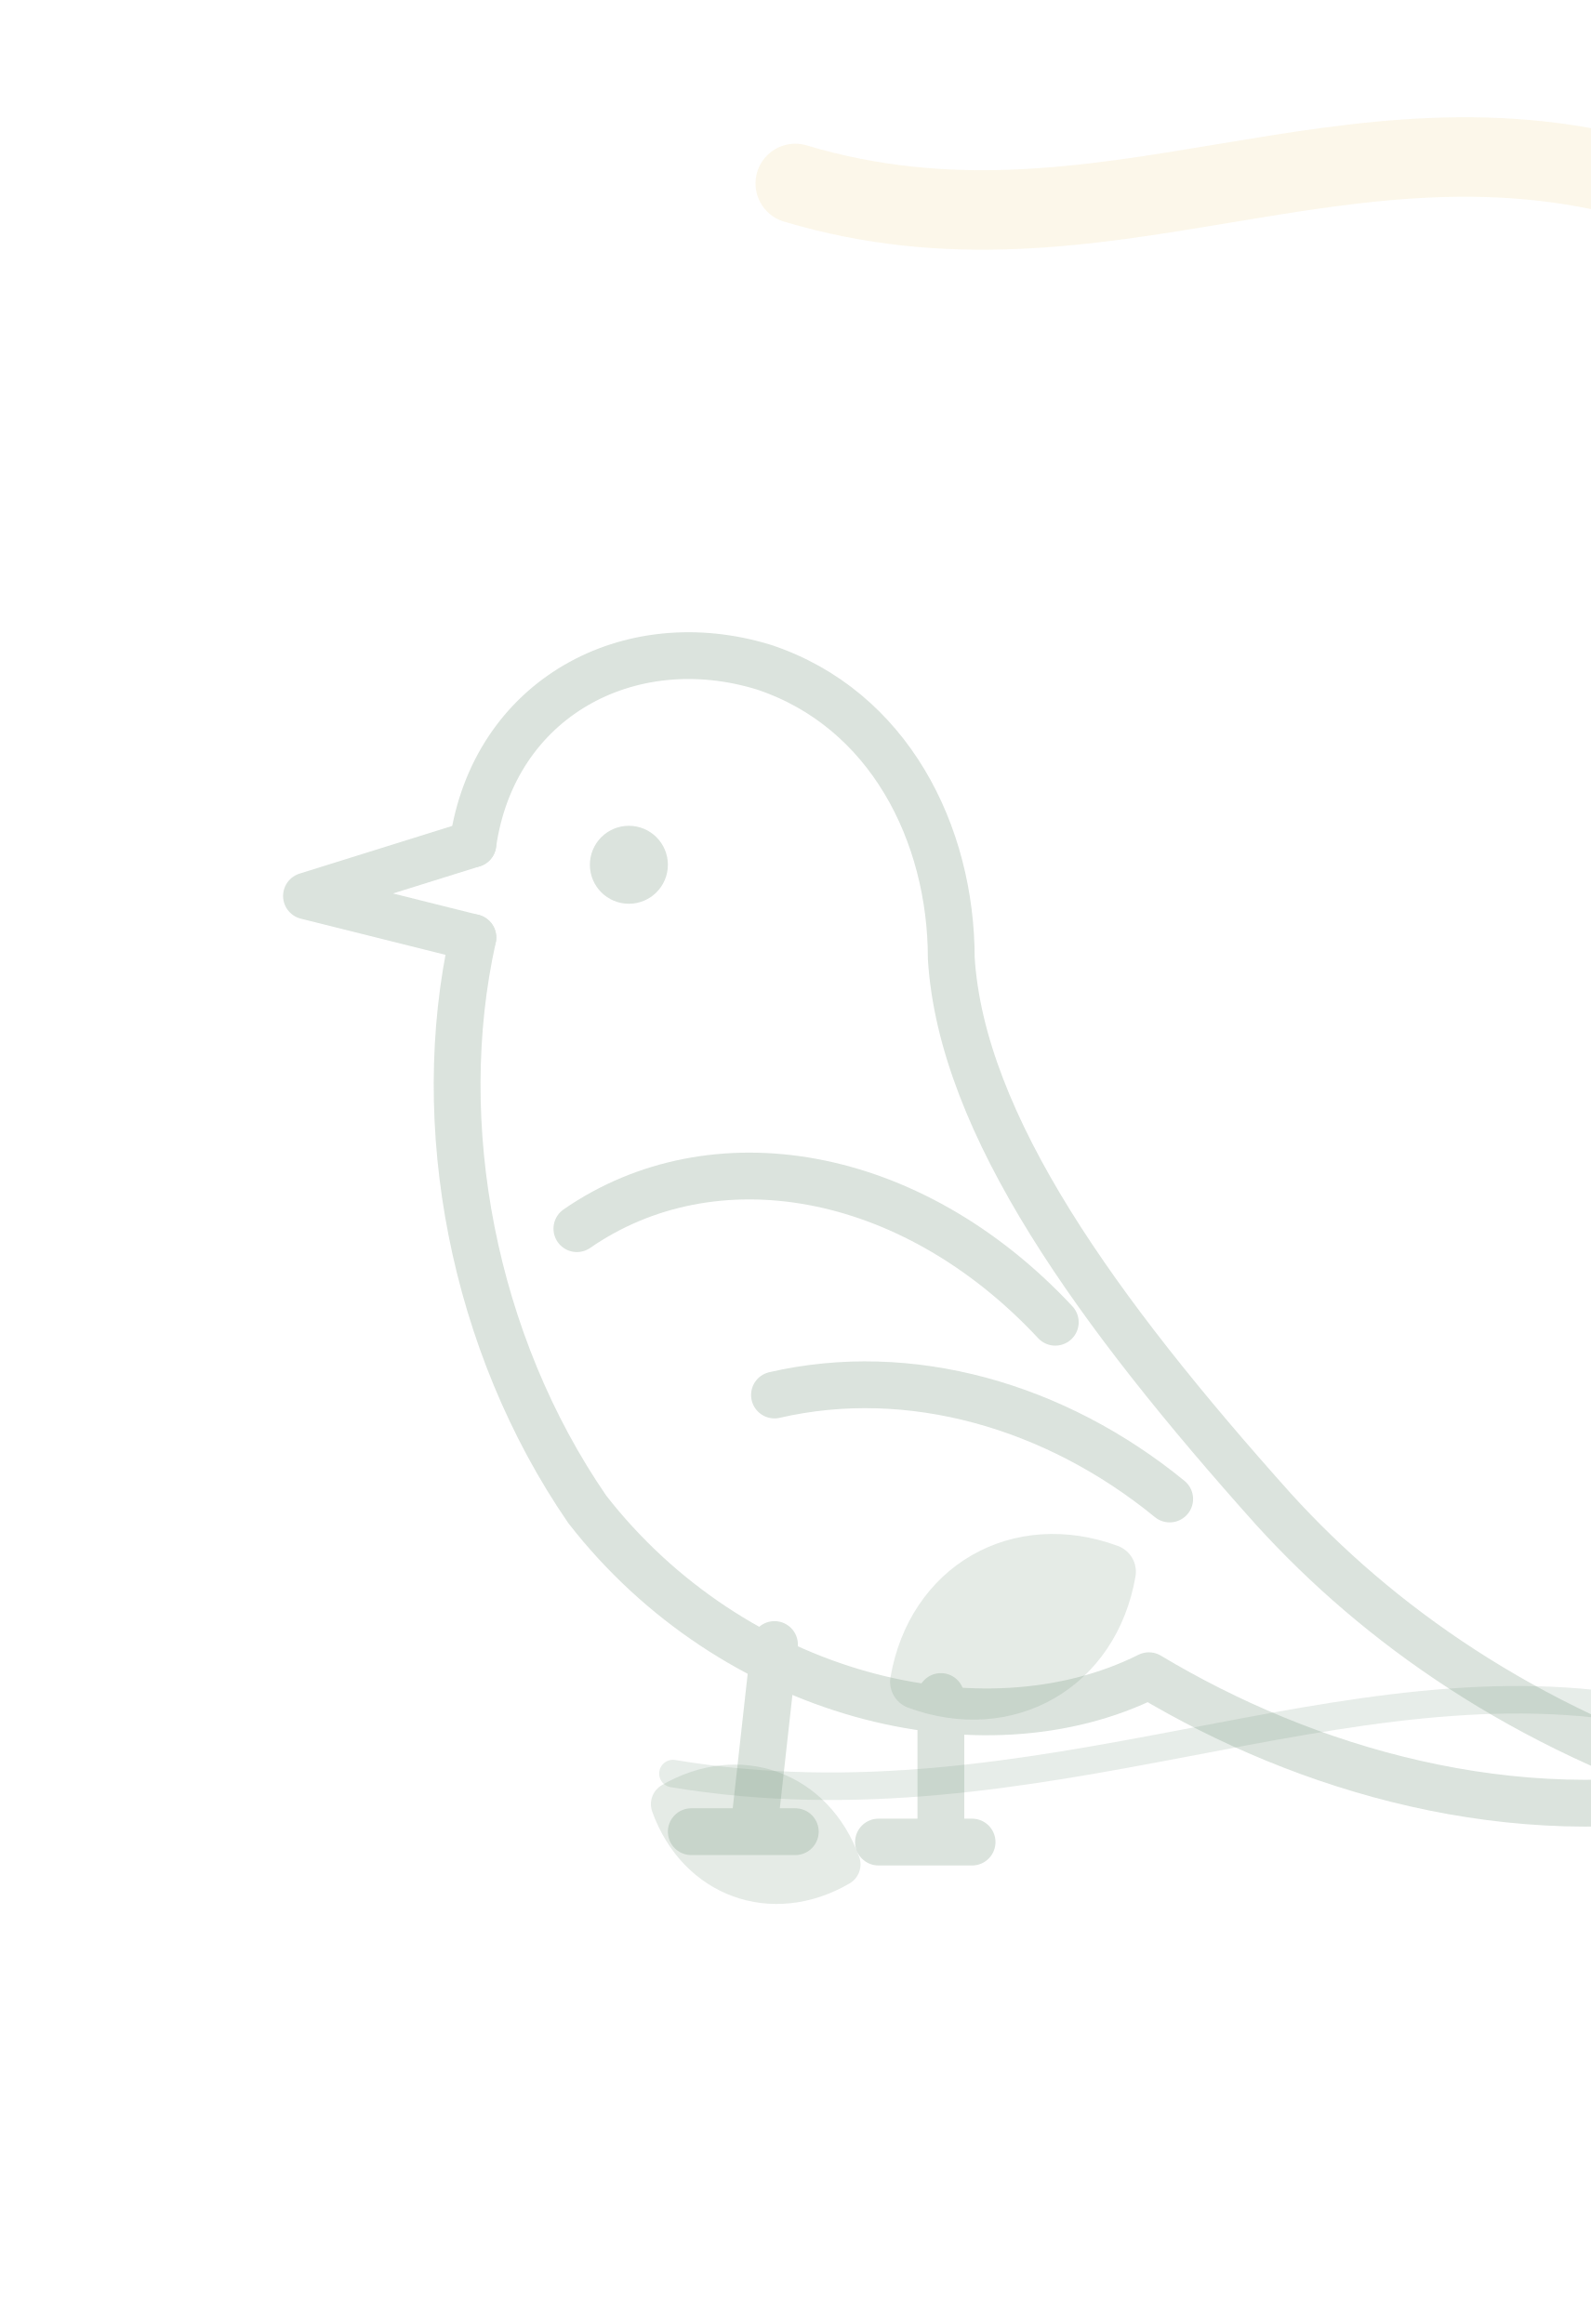
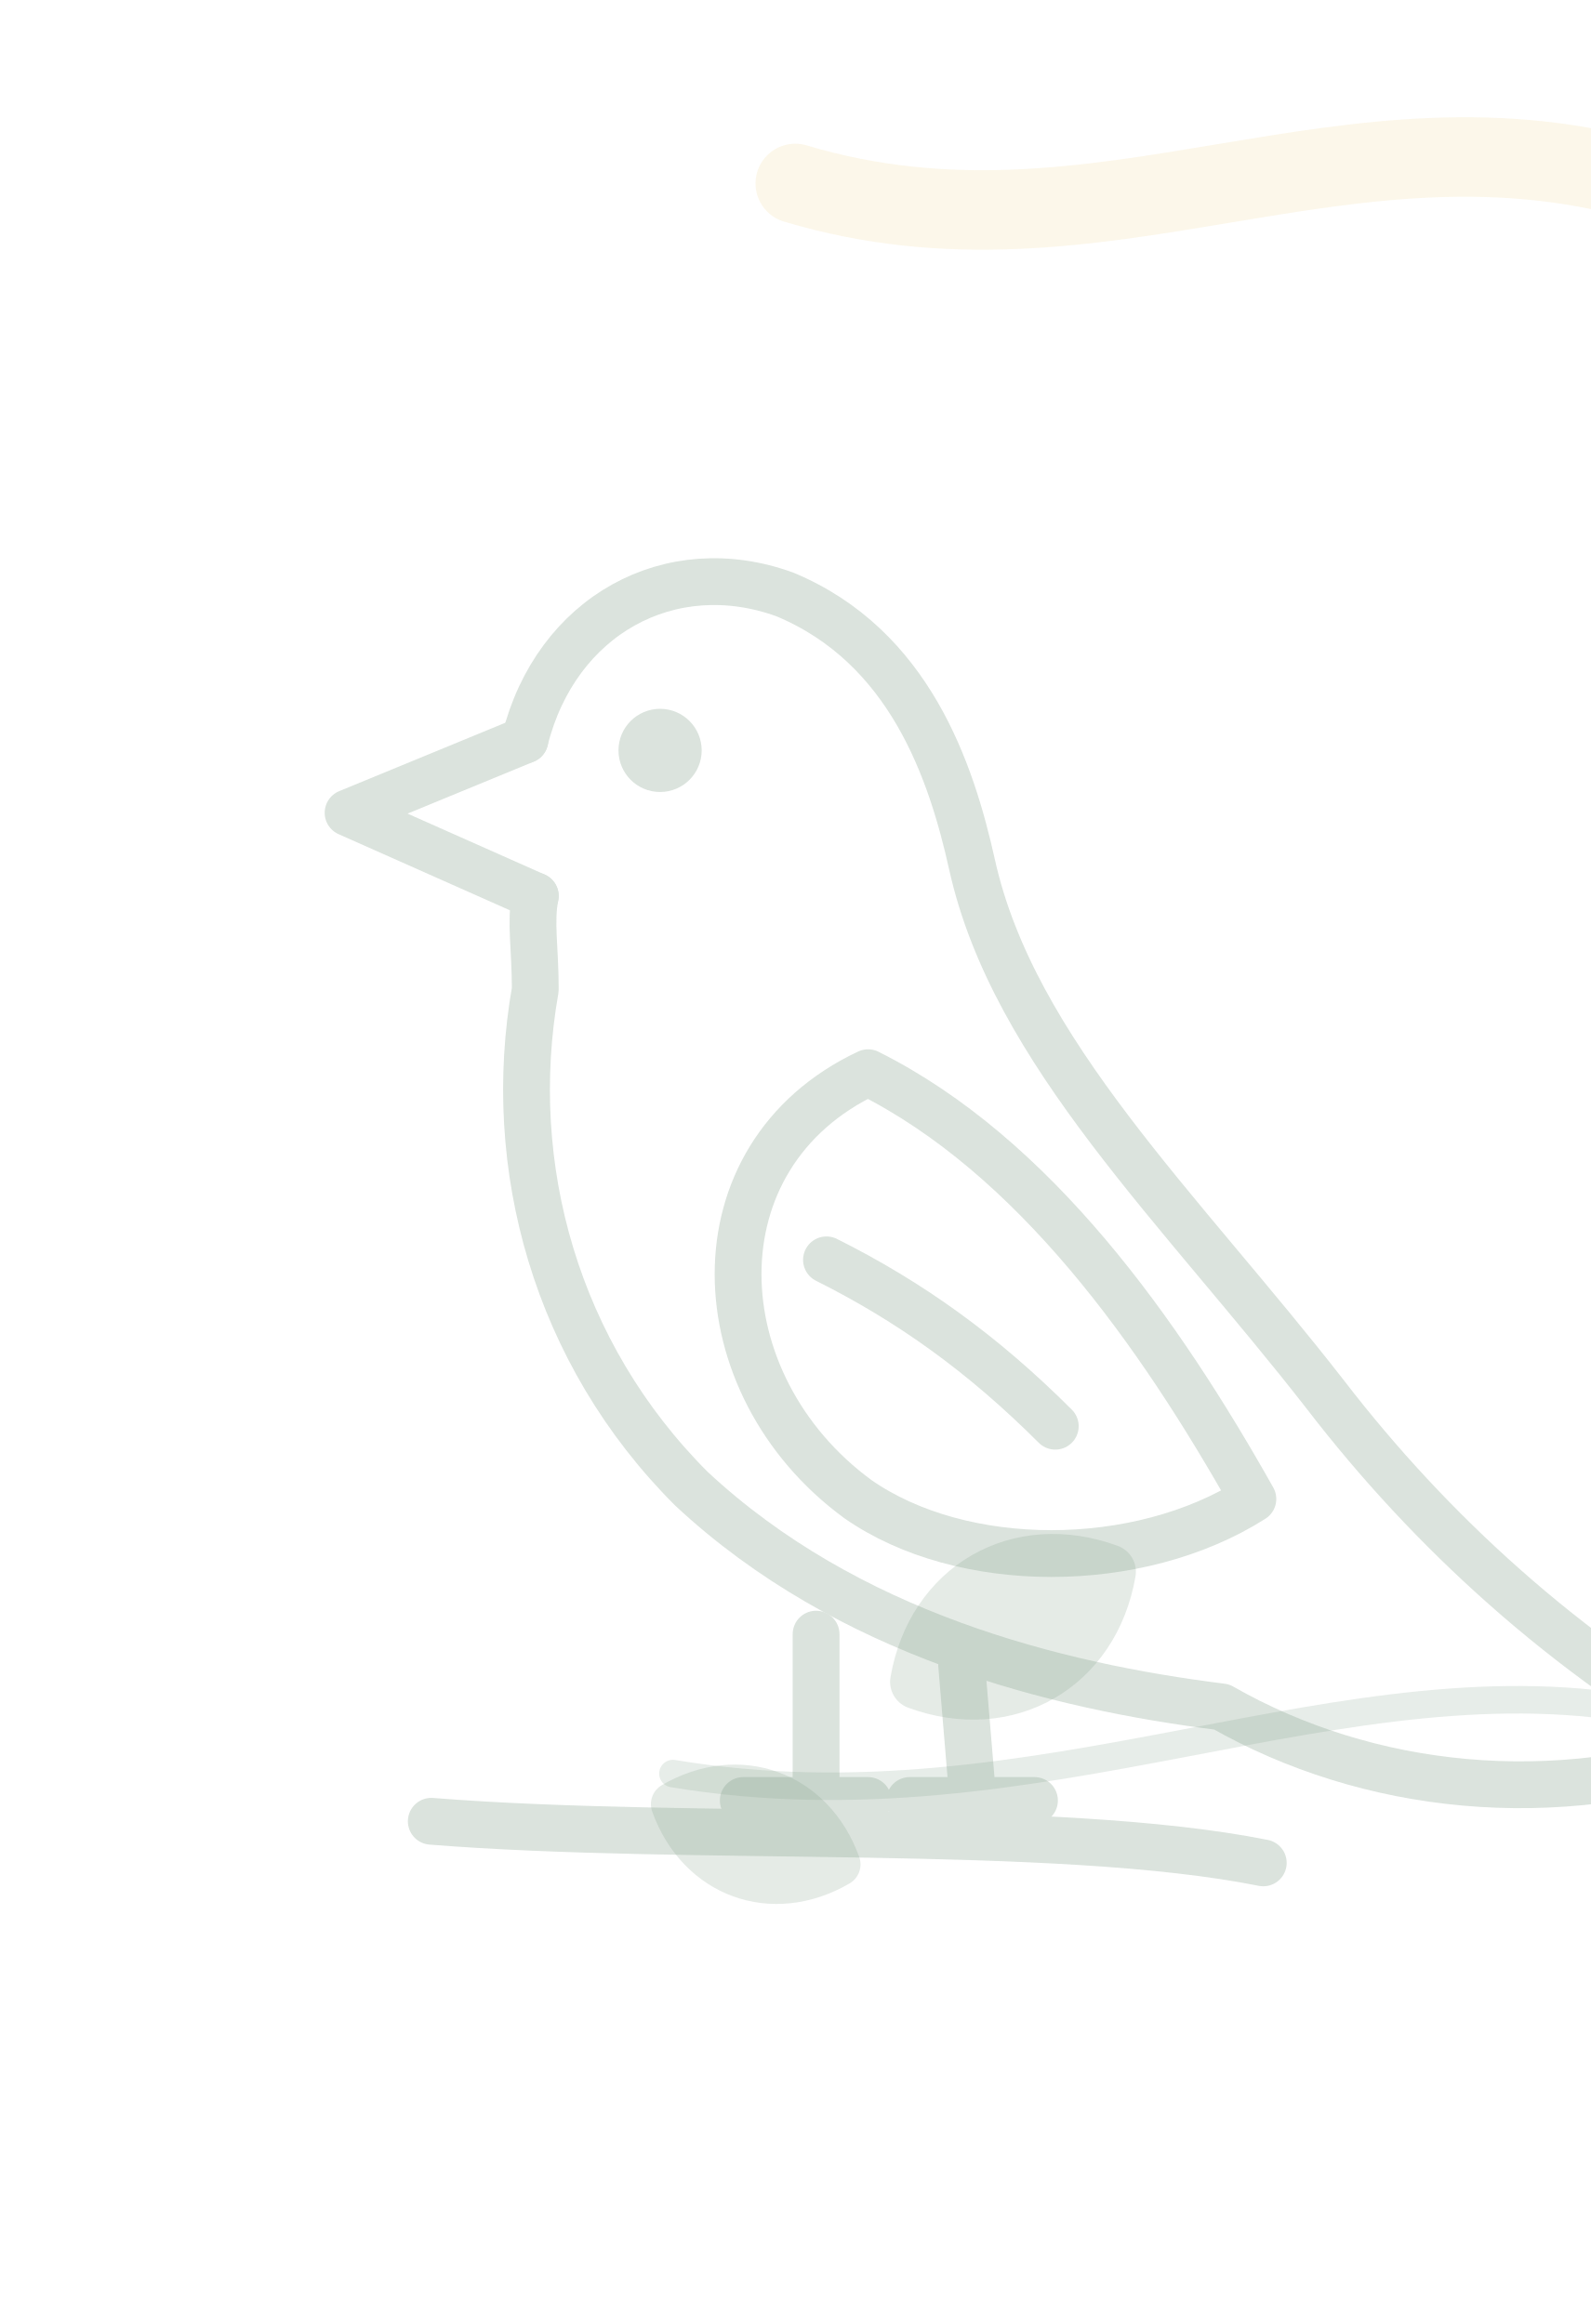
<svg xmlns="http://www.w3.org/2000/svg" viewBox="0 0 520 760" fill="none" stroke-width="9" stroke-linecap="round" stroke-linejoin="round">
  <g opacity="0.28">
    <g transform="translate(600.0 140) scale(-1.7 1.7)" stroke="#7C9A84">
-       <path d="M262 80C258 52 232 38 206 46C182 54 170 78 170 102C168 134 142 170 108 208C88 230 60 250 22 262C62 270 102 258 132 240C164 256 212 244 240 208C262 176 270 134 262 98" />
-       <path d="M262 80L294 90L262 98" />
-       <path d="M150 172C178 142 216 136 242 154" />
-       <path d="M128 206C150 188 178 180 204 186" />
-       <path d="M232 84m-3 0a3 3 0 1 0 6 0a3 3 0 1 0 -6 0" fill="#7C9A84" />
-       <path d="M172 244L172 272M204 234L208 270M166 272L184 272M200 270L220 270" />
+       <path d="M252 60C246 36 224 24 202 32C178 42 170 66 166 84C158 120 126 150 98 186C78 212 52 236 20 254C54 266 90 262 118 246C150 242 190 232 220 204C246 178 256 142 250 108C250 100 251 95 250 90" />
+       <path d="M252 60L286 74L250 90" />
+       <path d="M226 62m-3.5 0a3.5 3.5 0 1 0 7 0a3.5 3.5 0 1 0 -7 0" fill="#7C9A84" />
+       <path d="M186 124C220 140 218 184 188 206C168 220 134 220 112 206C130 174 154 140 186 124" />
+       <path d="M150 192C164 178 178 168 194 160" />
+       <path d="M168 238L166 262M196 232L196 262M154 264L178 264M186 264L210 264" />
+       <path d="M110 276C150 268 220 272 270 268" />
    </g>
  </g>
  <g opacity="0.18">
    <path d="M540 560C440 540 340 600 220 580" stroke="#7C9A84" />
  </g>
  <g opacity="0.2">
    <path transform="translate(300 550) rotate(-30) scale(2.0)" d="M0 0C10-12 26-12 36 0C26 12 10 12 0 0M0 0L36 0" stroke="#7C9A84" />
  </g>
  <g opacity="0.2">
    <path transform="translate(220 590) rotate(20) scale(1.6)" d="M0 0C10-12 26-12 36 0C26 12 10 12 0 0M0 0L36 0" stroke="#7C9A84" />
  </g>
  <path d="M540 60C440 30 360 90 260 60" stroke="#E8C25A" stroke-width="26" opacity="0.13" />
</svg>
